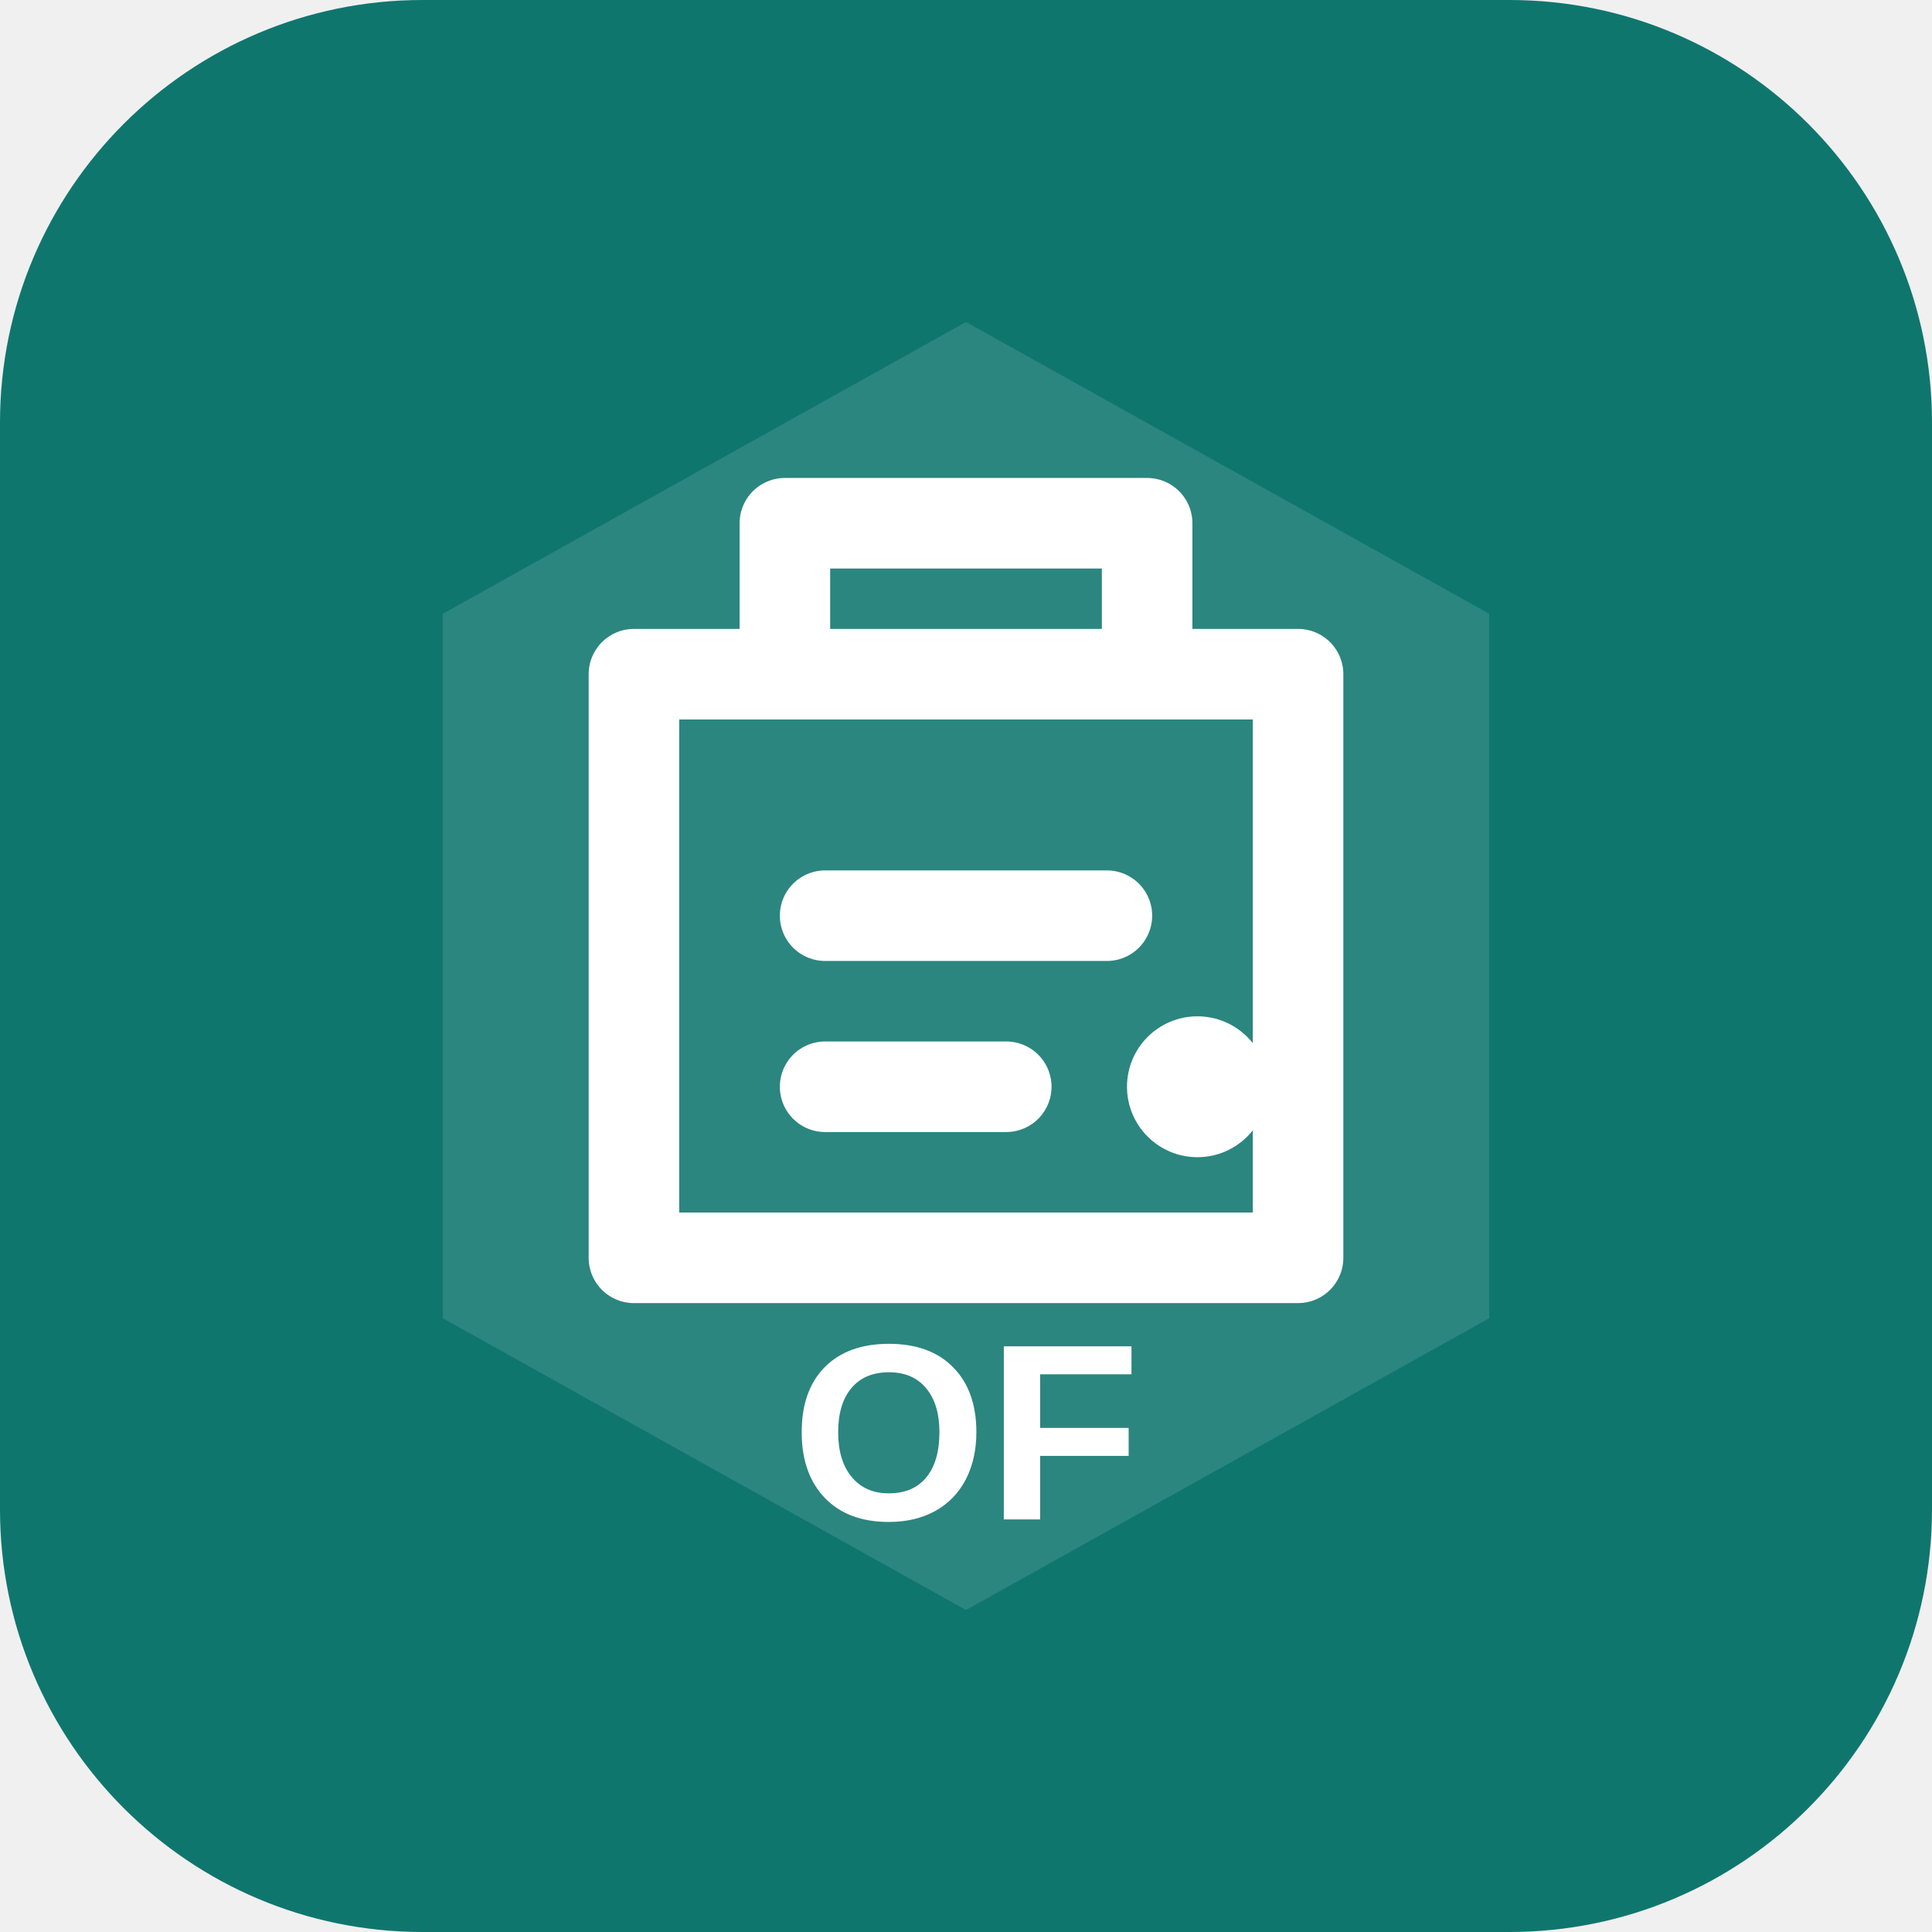
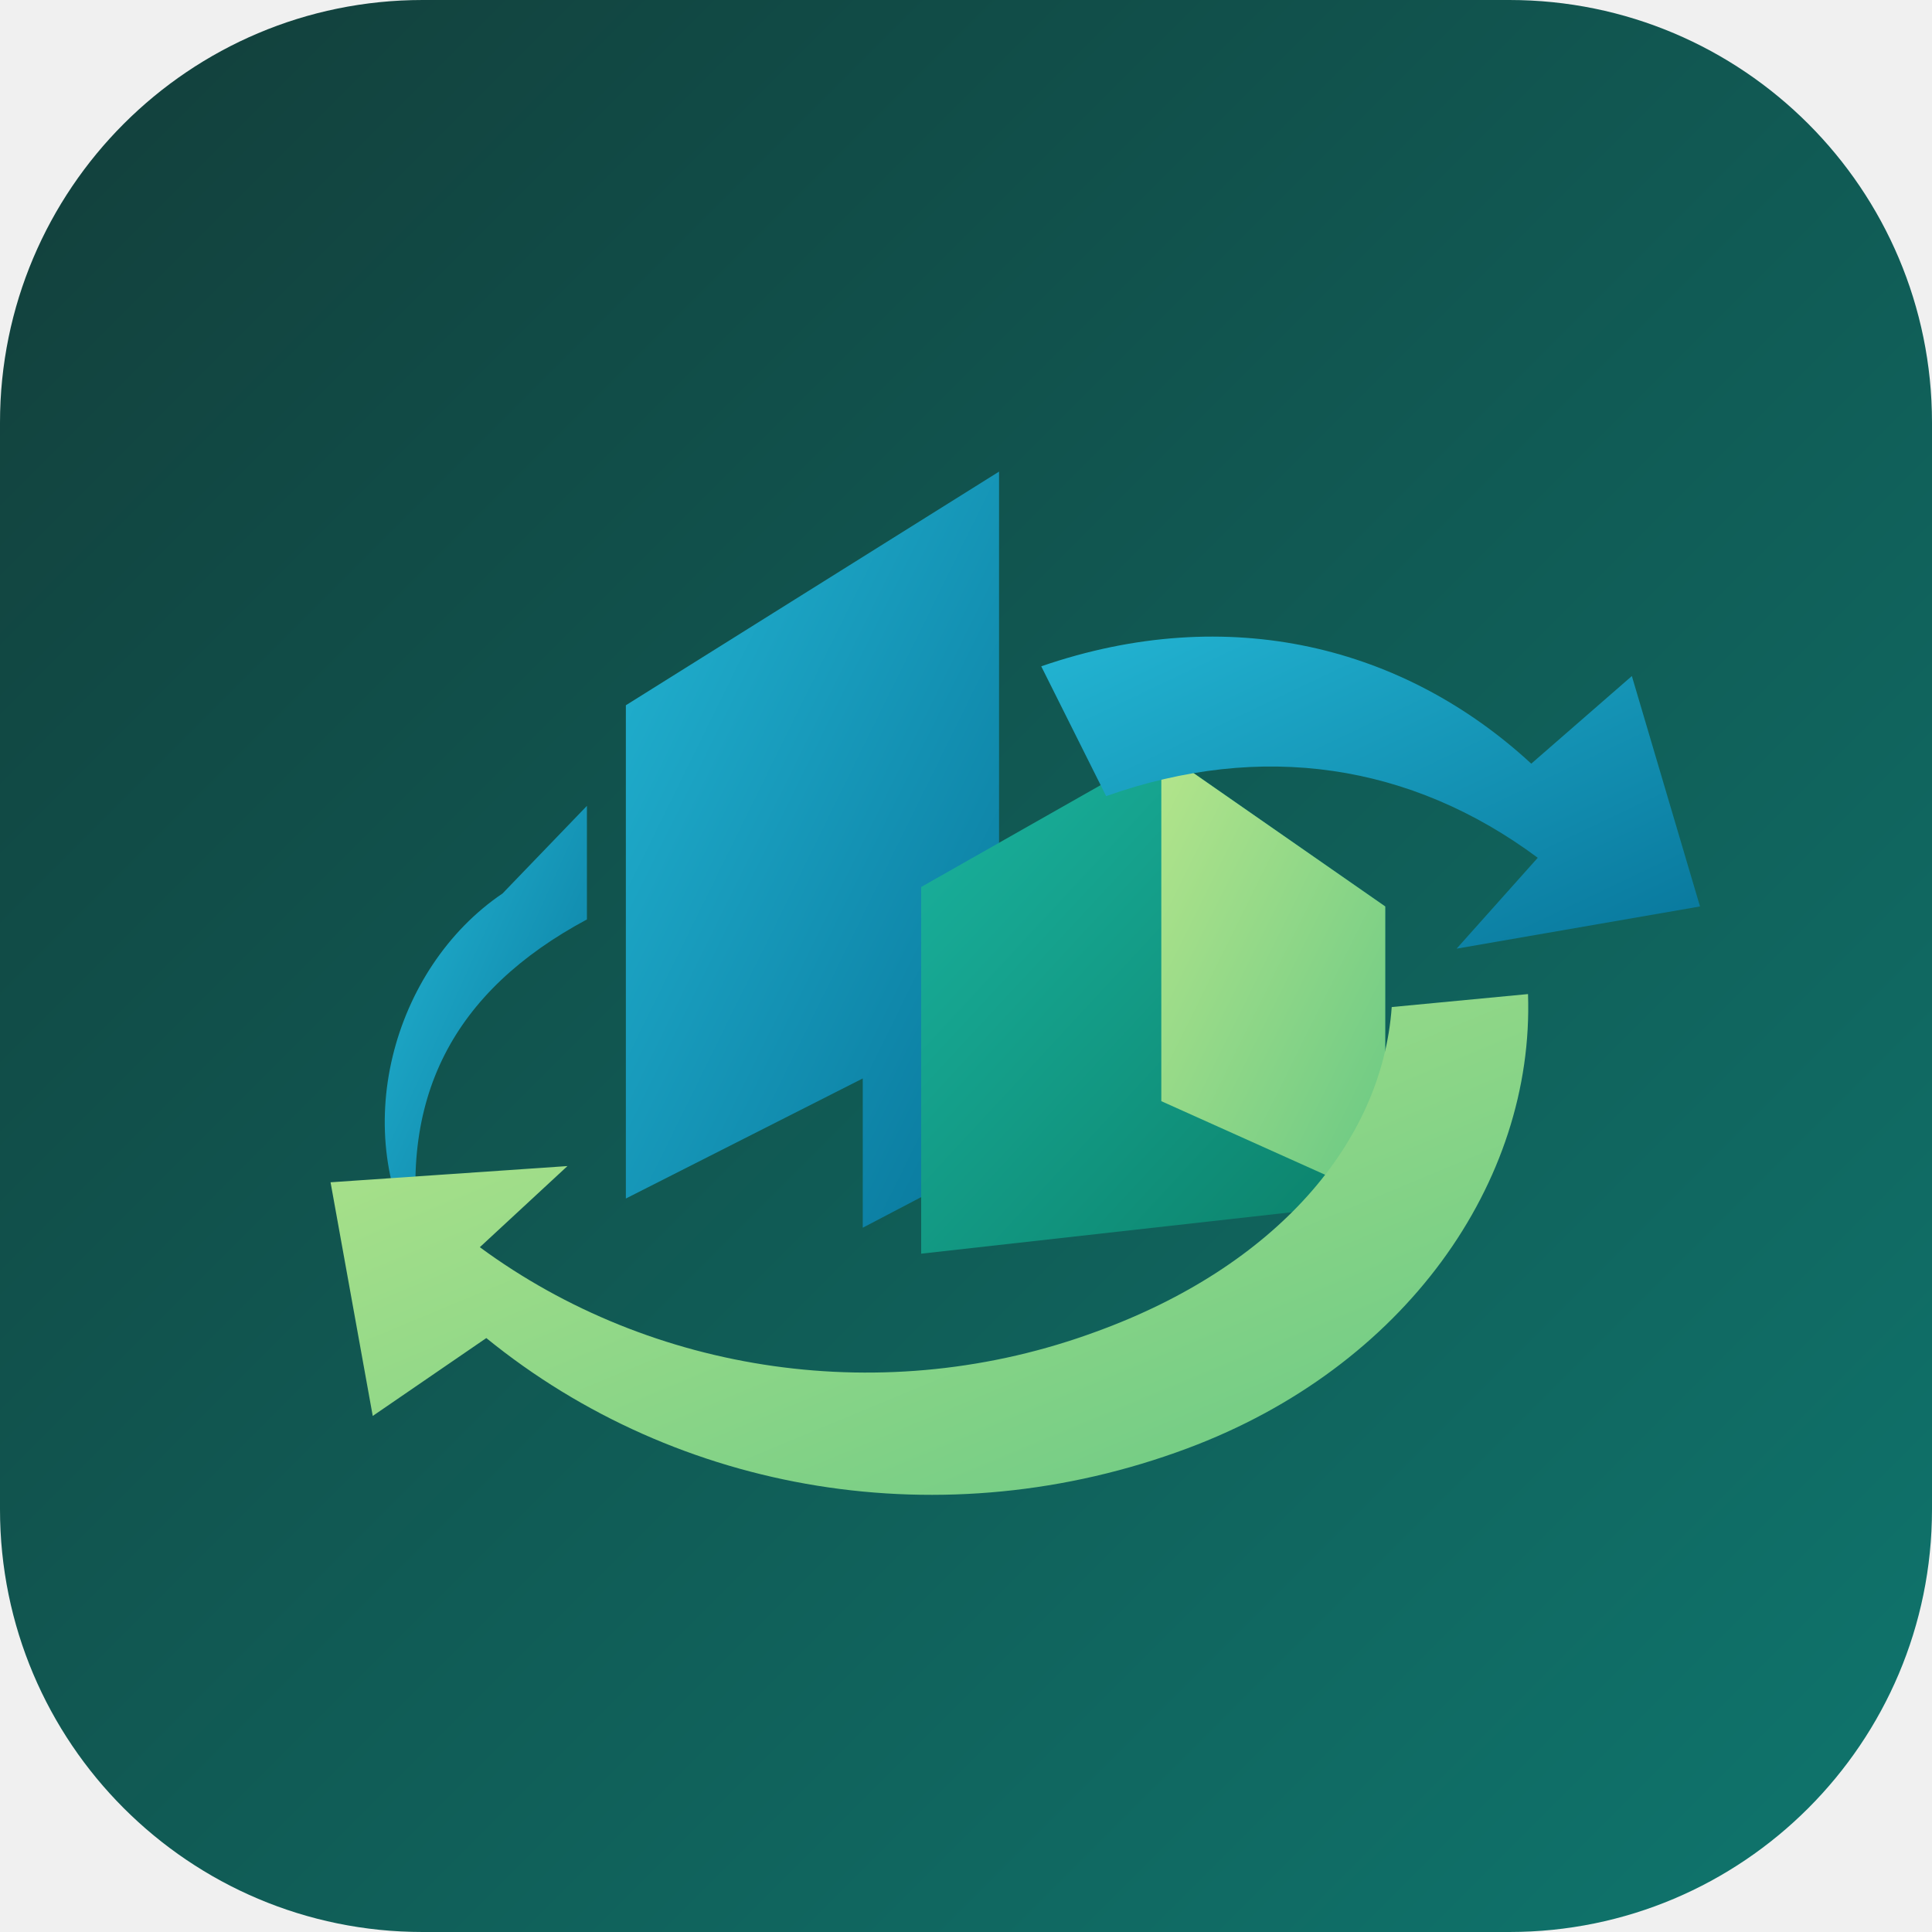
- <svg xmlns="http://www.w3.org/2000/svg" width="192" height="192" viewBox="0 0 192 192" role="img" aria-label="ObraFlow">
-   <rect width="192" height="192" rx="42" fill="#0f766e" />
-   <path d="M44 61 96 32l52 29v70l-52 29-52-29Z" fill="#ffffff" opacity=".12" />
-   <path d="M63 67h66v58H63z" fill="none" stroke="#ffffff" stroke-width="9" stroke-linejoin="round" />
-   <path d="M78 67V52h36v15M82 91h28M82 108h18" fill="none" stroke="#ffffff" stroke-width="9" stroke-linecap="round" stroke-linejoin="round" />
-   <circle cx="119" cy="108" r="7" fill="#ffffff" />
-   <text x="96" y="151" fill="#ffffff" font-family="Arial, sans-serif" font-size="25" font-weight="700" text-anchor="middle">OF</text>
+ <svg xmlns="http://www.w3.org/2000/svg" width="192" height="192" viewBox="0 0 512 512" role="img" aria-labelledby="title desc">
+   <defs>
+     <linearGradient id="bg" x1="0" y1="0" x2="1" y2="1">
+       <stop offset="0" stop-color="#123e3a" />
+       <stop offset="1" stop-color="#0f766e" />
+     </linearGradient>
+     <linearGradient id="blue" x1="0" y1="0" x2="1" y2="1">
+       <stop offset="0" stop-color="#23b5d3" />
+       <stop offset="1" stop-color="#08769b" />
+     </linearGradient>
+     <linearGradient id="green" x1="0" y1="0" x2="1" y2="1">
+       <stop offset="0" stop-color="#b4e58b" />
+       <stop offset="1" stop-color="#68c884" />
+     </linearGradient>
+     <linearGradient id="teal" x1="0" y1="0" x2="1" y2="1">
+       <stop offset="0" stop-color="#1ab39f" />
+       <stop offset="1" stop-color="#0b7f68" />
+     </linearGradient>
+   </defs>
+   <rect width="512" height="512" rx="112" fill="url(#bg)" />
+   <g transform="translate(36 45) scale(.86)">
+     <path d="M151 165 266 93v211l-42 22v-46l-73 37z" fill="url(#blue)" />
+     <path d="M242 221 316 179l69 48v91l-143 16z" fill="url(#teal)" />
+     <path d="M316 179 385 227v91l-69-31z" fill="url(#green)" />
+     <path d="M113 223c-34 23-48 74-25 111-8-48 10-81 51-103v-35z" fill="url(#blue)" />
+     <path d="M279 153c58-20 112-6 151 30l31-27 21 71-75 13 25-28c-39-29-85-36-133-19z" fill="url(#blue)" />
+     <path d="M429 254c2 58-38 115-105 140-75 28-157 14-216-34l-35 24-13-72 73-5-27 25c53 39 125 50 190 26 55-20 88-58 91-100z" fill="url(#green)" />
+   </g>
</svg>
